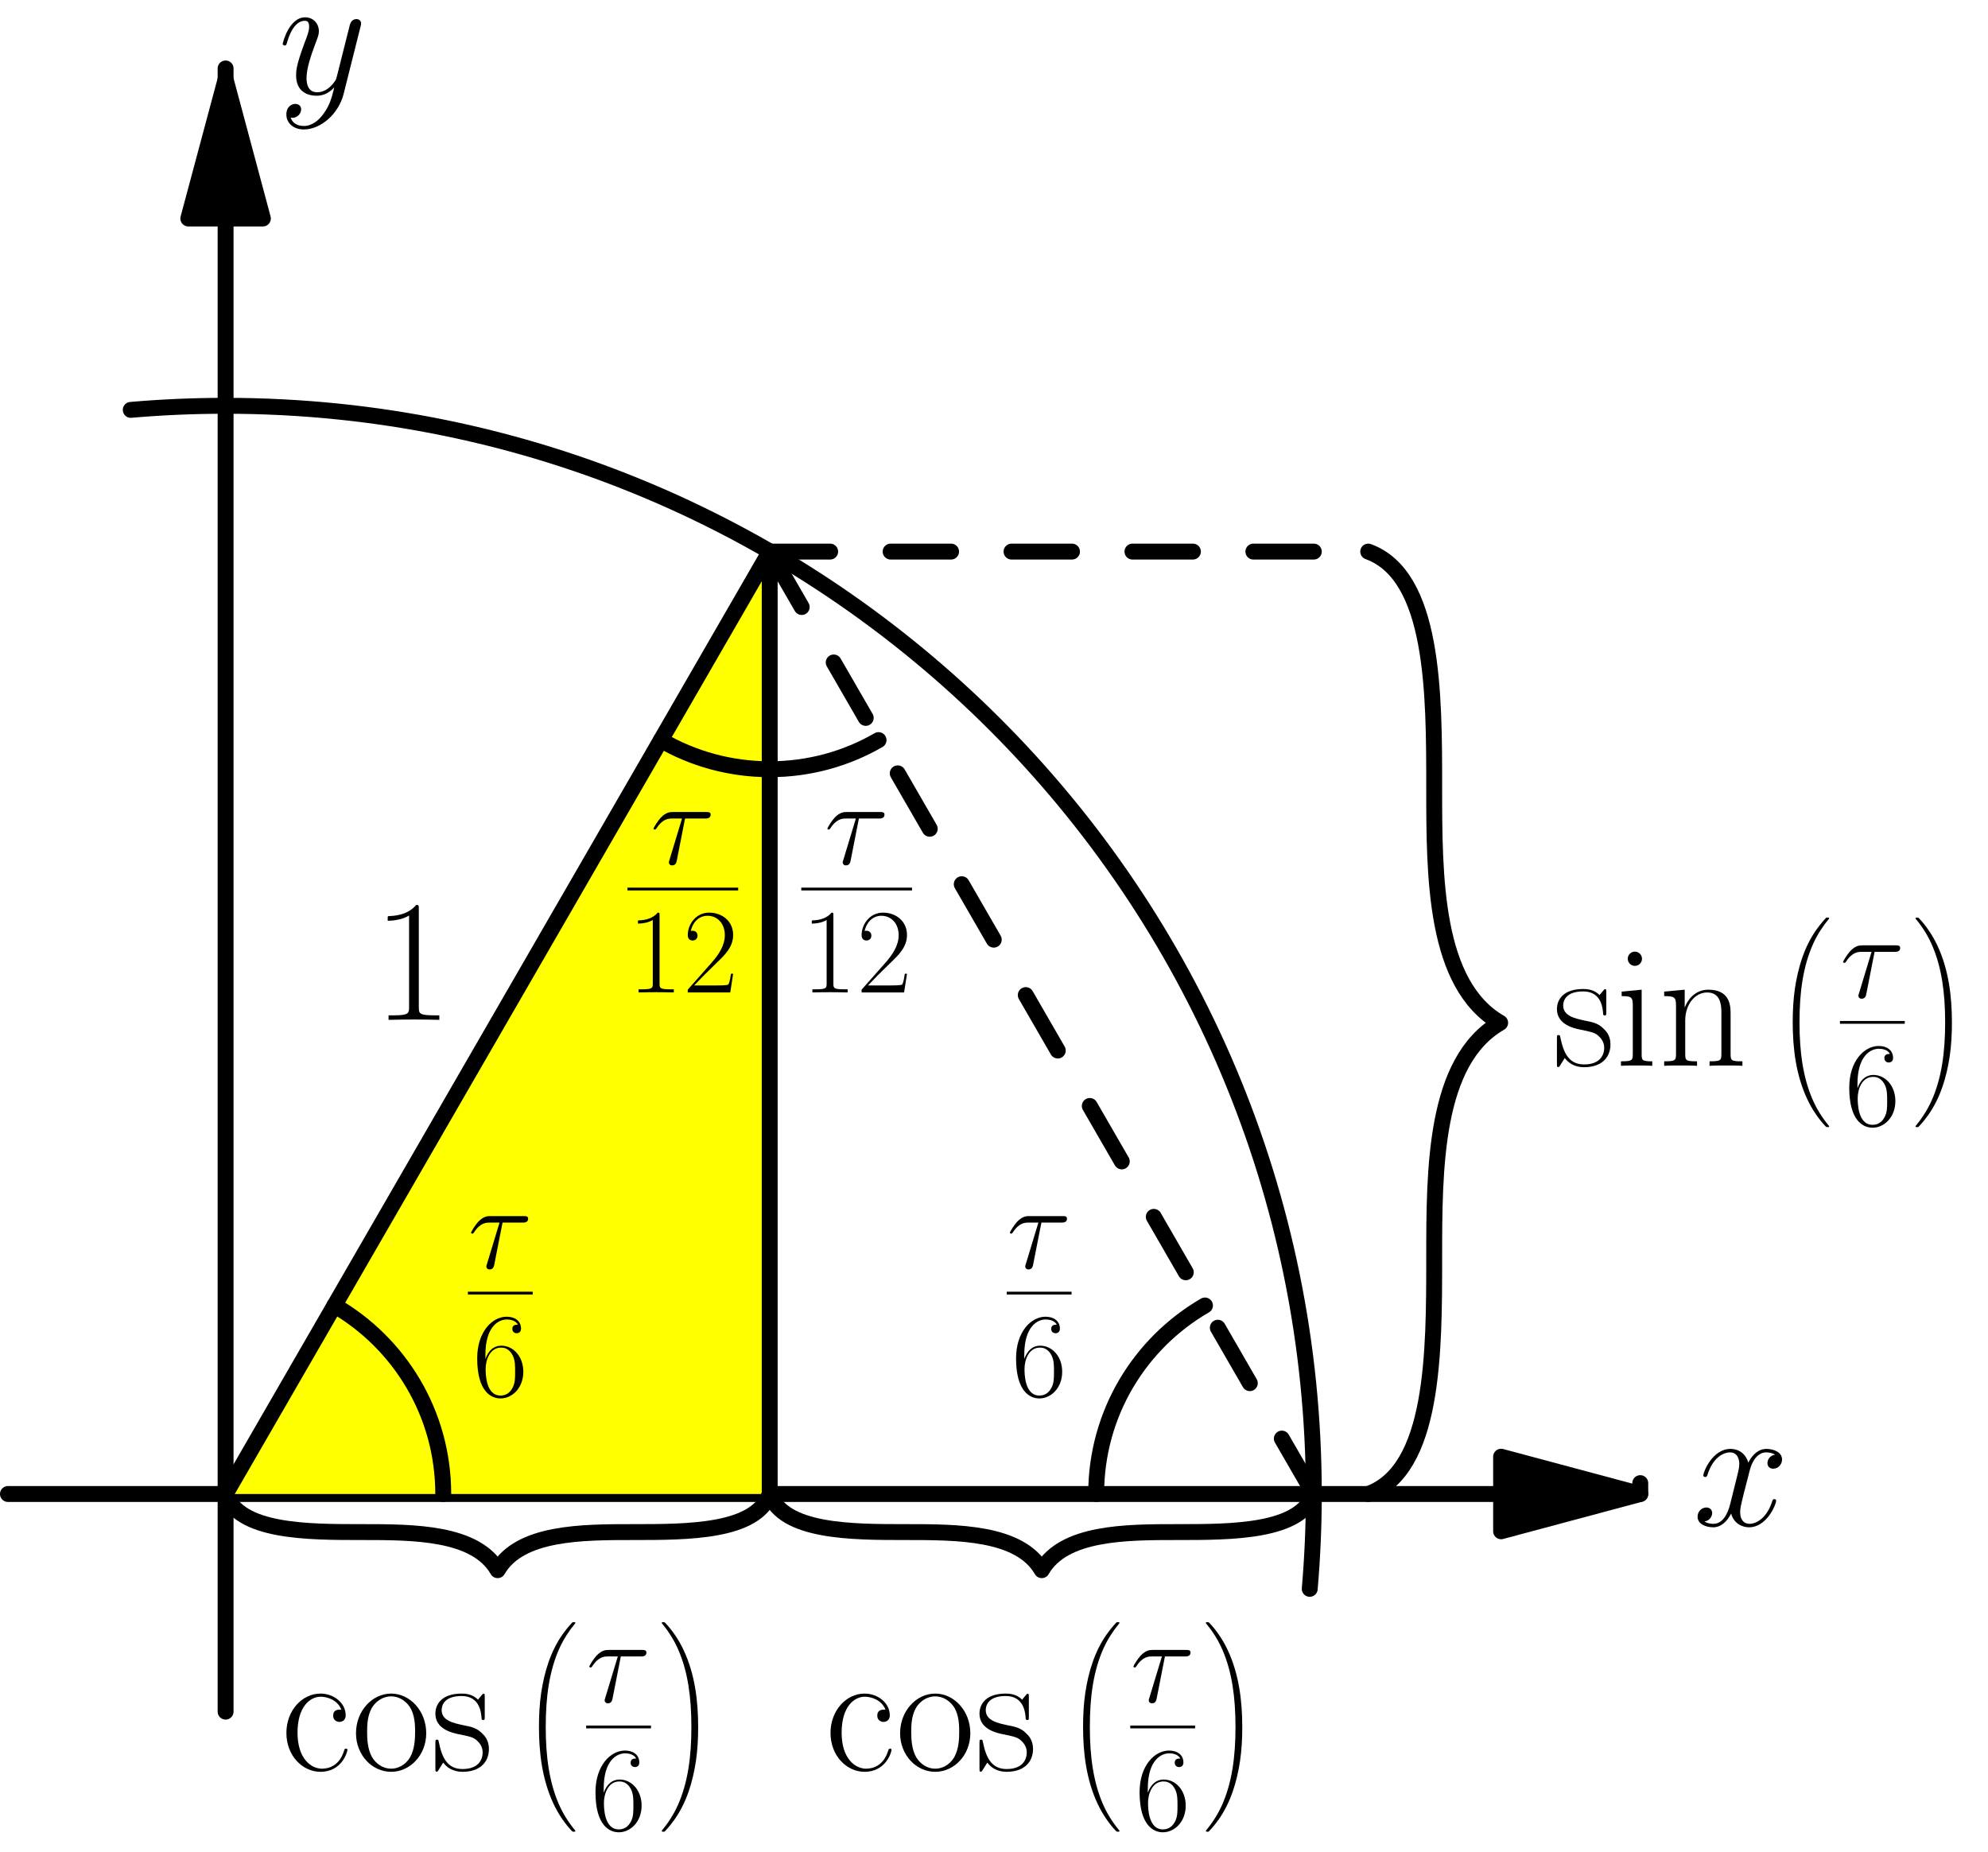
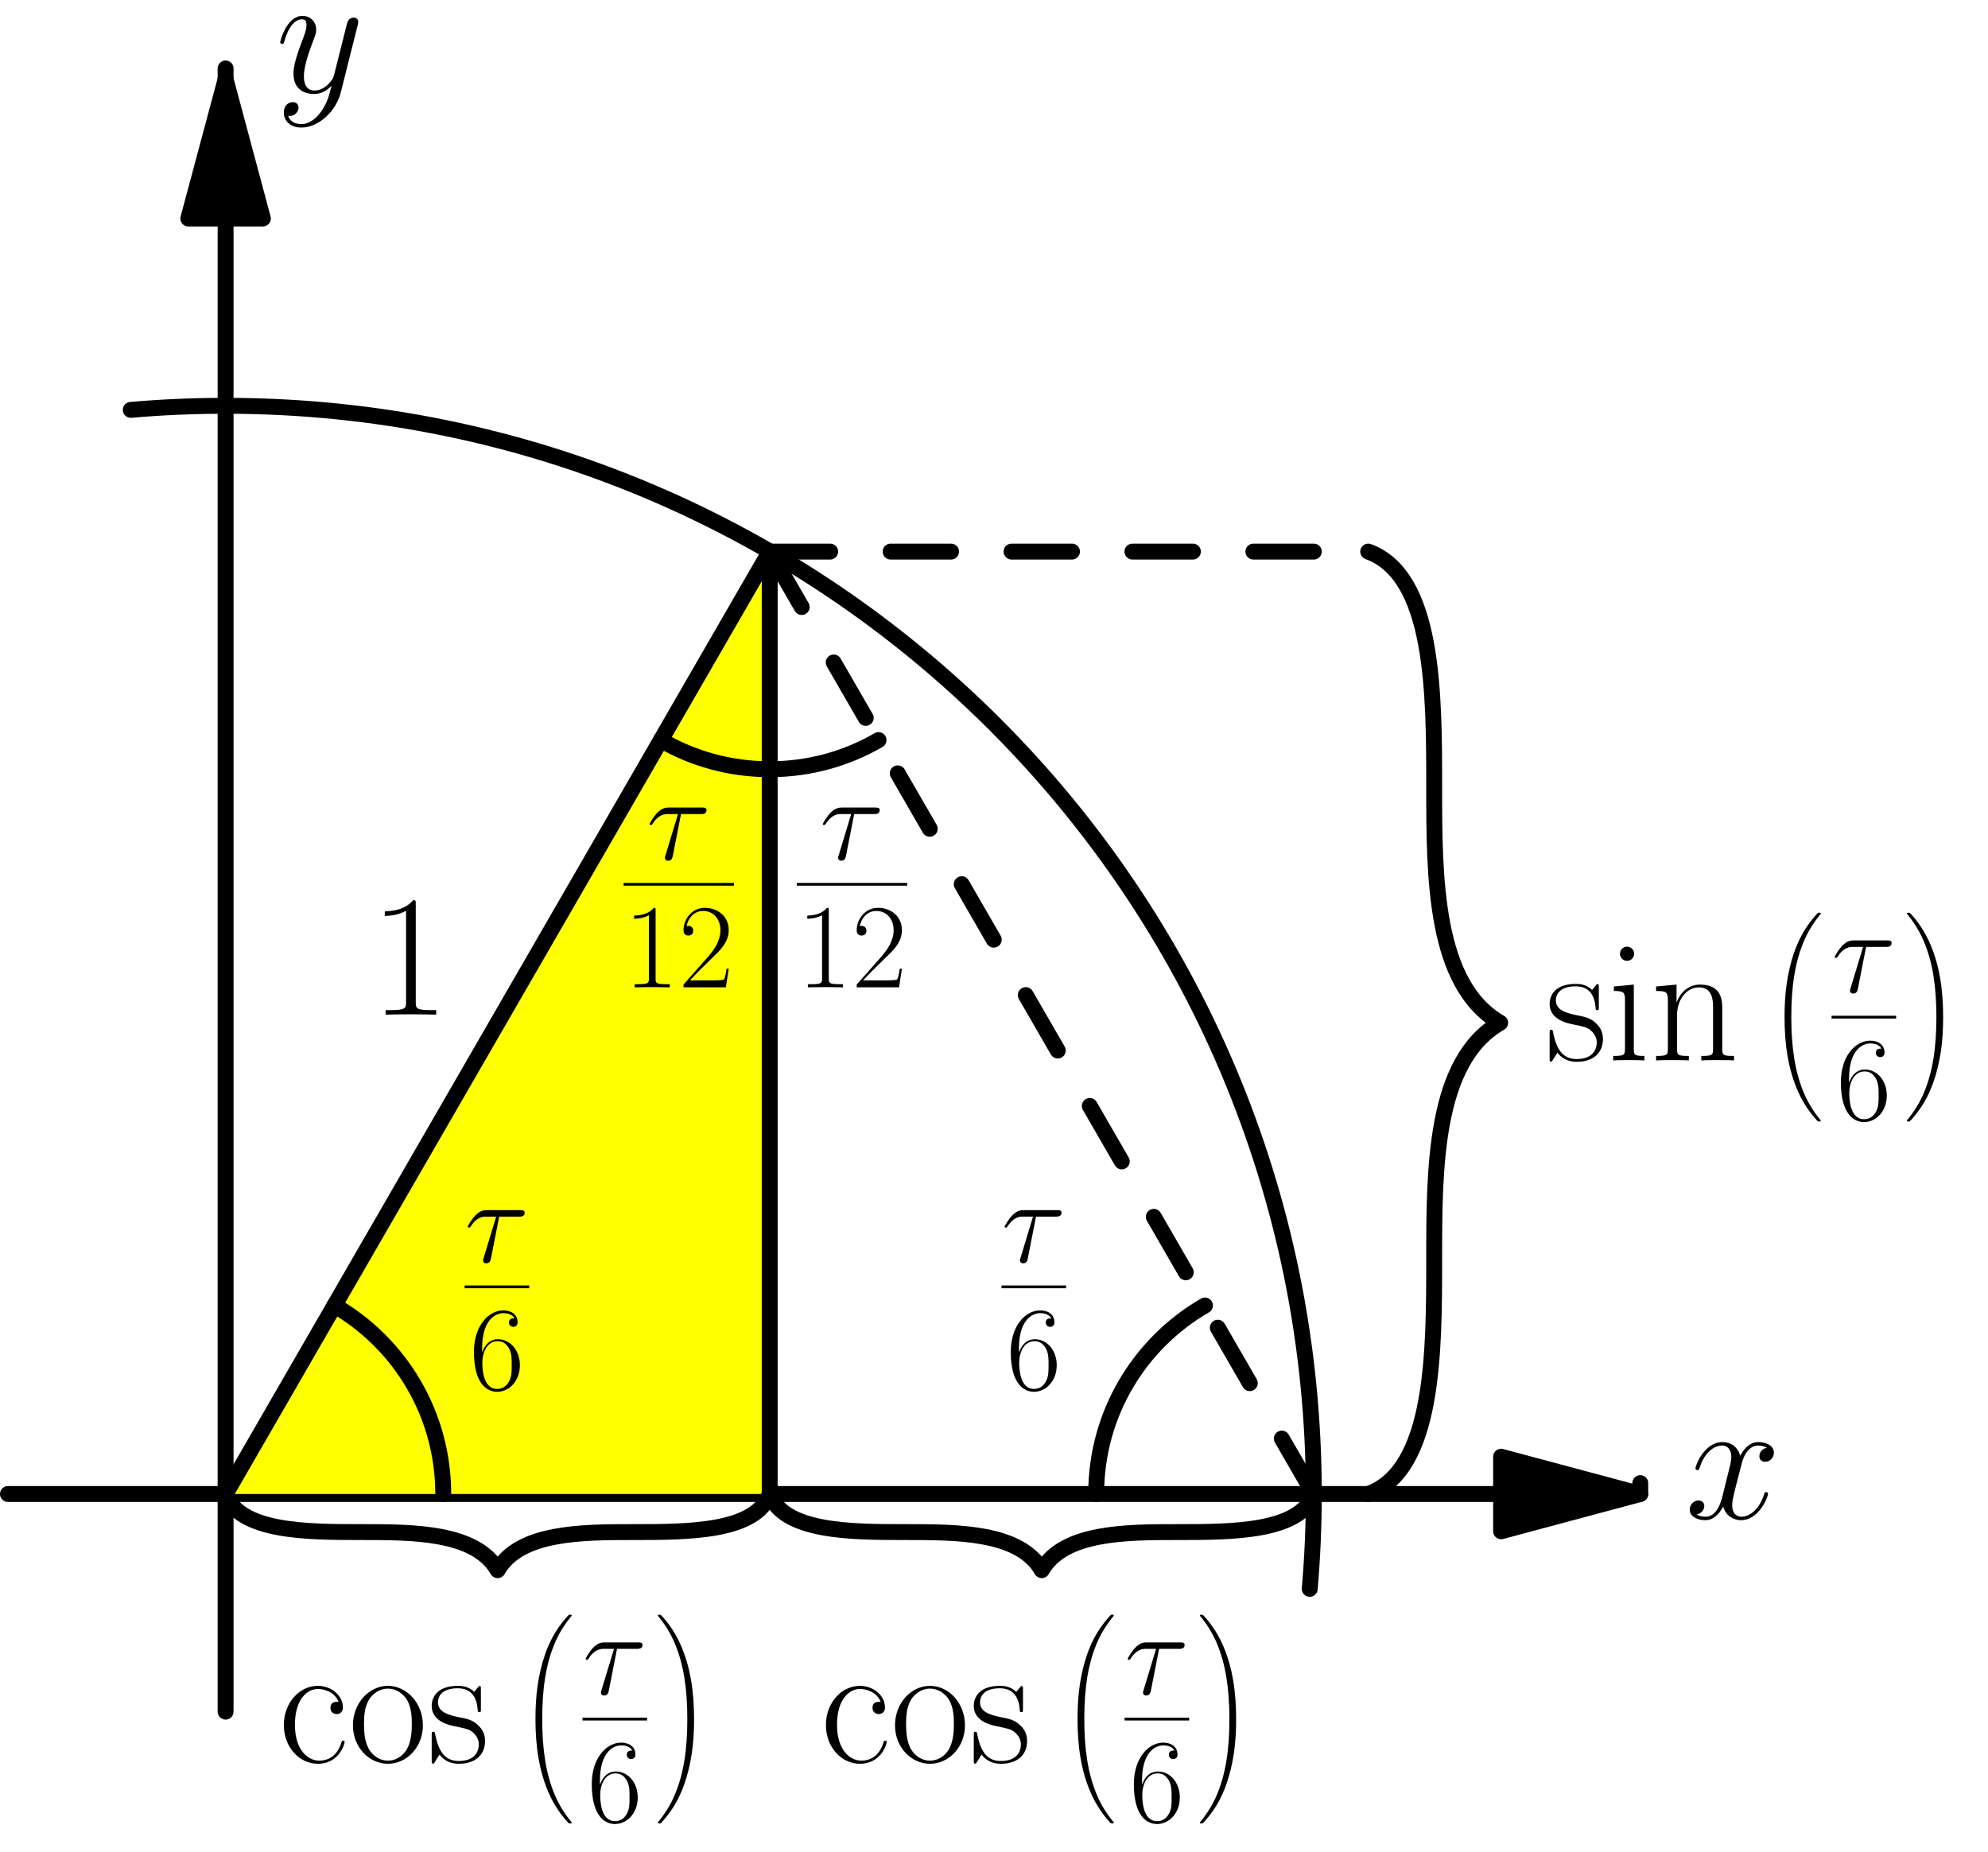
- <svg xmlns="http://www.w3.org/2000/svg" xmlns:xlink="http://www.w3.org/1999/xlink" height="264.041pt" version="1.1" viewBox="56.409 53.858 283.465 264.041" width="283.465pt">
+ <svg xmlns="http://www.w3.org/2000/svg" xmlns:xlink="http://www.w3.org/1999/xlink" height="265.031pt" version="1.1" viewBox="56.621 54.06 284.528 265.031" width="284.528pt">
  <defs>
-     <path d="M7.141 -9.38H11.271C11.594 -9.38 12.415 -9.38 12.415 -10.176C12.415 -10.723 11.942 -10.723 11.495 -10.723H4.653C4.08 -10.723 3.234 -10.723 2.09 -9.504C1.443 -8.783 0.647 -7.464 0.647 -7.315S0.771 -7.116 0.921 -7.116C1.095 -7.116 1.12 -7.19 1.244 -7.34C2.538 -9.38 3.832 -9.38 4.454 -9.38H6.519L3.931 -0.846C3.807 -0.473 3.807 -0.423 3.807 -0.348C3.807 -0.075 3.981 0.274 4.478 0.274C5.25 0.274 5.374 -0.398 5.449 -0.771L7.141 -9.38Z" id="g0-28" />
-     <path d="M11.793 -10.151C10.997 -10.002 10.698 -9.405 10.698 -8.932C10.698 -8.335 11.171 -8.136 11.519 -8.136C12.266 -8.136 12.788 -8.783 12.788 -9.454C12.788 -10.499 11.594 -10.972 10.549 -10.972C9.031 -10.972 8.186 -9.479 7.962 -9.007C7.389 -10.873 5.847 -10.972 5.399 -10.972C2.861 -10.972 1.518 -7.713 1.518 -7.165C1.518 -7.066 1.617 -6.942 1.791 -6.942C1.99 -6.942 2.04 -7.091 2.09 -7.19C2.936 -9.952 4.603 -10.475 5.324 -10.475C6.444 -10.475 6.668 -9.43 6.668 -8.832C6.668 -8.285 6.519 -7.713 6.22 -6.519L5.374 -3.11C5.001 -1.617 4.279 -0.249 2.961 -0.249C2.836 -0.249 2.214 -0.249 1.692 -0.572C2.588 -0.746 2.787 -1.493 2.787 -1.791C2.787 -2.289 2.413 -2.588 1.941 -2.588C1.344 -2.588 0.697 -2.065 0.697 -1.269C0.697 -0.224 1.866 0.249 2.936 0.249C4.13 0.249 4.976 -0.697 5.498 -1.717C5.897 -0.249 7.141 0.249 8.061 0.249C10.599 0.249 11.942 -3.01 11.942 -3.558C11.942 -3.682 11.843 -3.782 11.694 -3.782C11.47 -3.782 11.445 -3.657 11.37 -3.458C10.698 -1.269 9.255 -0.249 8.136 -0.249C7.265 -0.249 6.792 -0.896 6.792 -1.916C6.792 -2.463 6.892 -2.861 7.29 -4.503L8.161 -7.887C8.534 -9.38 9.38 -10.475 10.524 -10.475C10.574 -10.475 11.271 -10.475 11.793 -10.151Z" id="g0-120" />
-     <path d="M6.543 2.787C5.872 3.732 4.901 4.578 3.682 4.578C3.384 4.578 2.189 4.528 1.816 3.384C1.891 3.409 2.015 3.409 2.065 3.409C2.811 3.409 3.309 2.762 3.309 2.189S2.836 1.418 2.463 1.418C2.065 1.418 1.194 1.717 1.194 2.936C1.194 4.205 2.264 5.076 3.682 5.076C6.17 5.076 8.683 2.787 9.38 0.025L11.818 -9.678C11.843 -9.803 11.893 -9.952 11.893 -10.101C11.893 -10.475 11.594 -10.723 11.221 -10.723C10.997 -10.723 10.475 -10.624 10.275 -9.877L8.434 -2.563C8.31 -2.115 8.31 -2.065 8.111 -1.791C7.613 -1.095 6.792 -0.249 5.598 -0.249C4.205 -0.249 4.08 -1.617 4.08 -2.289C4.08 -3.707 4.752 -5.623 5.424 -7.414C5.698 -8.136 5.847 -8.484 5.847 -8.982C5.847 -10.027 5.1 -10.972 3.881 -10.972C1.592 -10.972 0.672 -7.364 0.672 -7.165C0.672 -7.066 0.771 -6.942 0.945 -6.942C1.169 -6.942 1.194 -7.041 1.294 -7.389C1.891 -9.479 2.836 -10.475 3.807 -10.475C4.031 -10.475 4.454 -10.475 4.454 -9.653C4.454 -9.007 4.18 -8.285 3.807 -7.34C2.588 -4.08 2.588 -3.259 2.588 -2.662C2.588 -0.299 4.279 0.249 5.523 0.249C6.245 0.249 7.141 0.025 8.011 -0.896L8.036 -0.871C7.663 0.597 7.414 1.567 6.543 2.787Z" id="g0-121" />
-     <use id="g3-49" transform="scale(0.694534)" xlink:href="#g1-49" />
-     <use id="g3-50" transform="scale(0.694534)" xlink:href="#g1-50" />
-     <use id="g3-54" transform="scale(0.694534)" xlink:href="#g1-54" />
-     <path d="M6.618 -15.898C6.618 -16.421 6.593 -16.446 6.245 -16.446C5.275 -15.276 3.807 -14.903 2.413 -14.853C2.339 -14.853 2.214 -14.853 2.189 -14.804S2.165 -14.704 2.165 -14.182C2.936 -14.182 4.23 -14.331 5.225 -14.928V-1.816C5.225 -0.945 5.175 -0.647 3.035 -0.647H2.289V0C3.483 -0.025 4.727 -0.05 5.921 -0.05S8.36 -0.025 9.554 0V-0.647H8.808C6.668 -0.647 6.618 -0.921 6.618 -1.816V-15.898Z" id="g1-49" />
-     <path d="M10.375 -3.856H9.927C9.678 -2.09 9.479 -1.791 9.38 -1.642C9.255 -1.443 7.464 -1.443 7.116 -1.443H2.339C3.234 -2.413 4.976 -4.18 7.091 -6.22C8.608 -7.663 10.375 -9.355 10.375 -11.818C10.375 -14.754 8.036 -16.446 5.424 -16.446C2.687 -16.446 1.02 -14.032 1.02 -11.793C1.02 -10.823 1.742 -10.698 2.04 -10.698C2.289 -10.698 3.035 -10.848 3.035 -11.719C3.035 -12.49 2.388 -12.714 2.04 -12.714C1.891 -12.714 1.742 -12.689 1.642 -12.639C2.115 -14.754 3.558 -15.799 5.076 -15.799C7.24 -15.799 8.658 -14.082 8.658 -11.818C8.658 -9.653 7.389 -7.787 5.971 -6.17L1.02 -0.572V0H9.778L10.375 -3.856Z" id="g1-50" />
-     <path d="M2.637 -8.584C2.637 -14.53 5.424 -15.873 7.041 -15.873C7.564 -15.873 8.832 -15.774 9.33 -14.804C8.932 -14.804 8.186 -14.804 8.186 -13.933C8.186 -13.261 8.733 -13.037 9.081 -13.037C9.305 -13.037 9.977 -13.137 9.977 -13.983C9.977 -15.55 8.733 -16.446 7.016 -16.446C4.055 -16.446 0.945 -13.361 0.945 -7.862C0.945 -1.095 3.757 0.398 5.747 0.398C8.161 0.398 10.45 -1.766 10.45 -5.1C10.45 -8.21 8.434 -10.475 5.897 -10.475C4.379 -10.475 3.259 -9.479 2.637 -7.738V-8.584ZM5.747 -0.199C2.687 -0.199 2.687 -4.777 2.687 -5.698C2.687 -7.489 3.533 -10.076 5.847 -10.076C6.27 -10.076 7.489 -10.076 8.31 -8.36C8.758 -7.389 8.758 -6.369 8.758 -5.125C8.758 -3.782 8.758 -2.787 8.235 -1.791C7.688 -0.771 6.892 -0.199 5.747 -0.199Z" id="g1-54" />
-     <path d="M8.683 -8.708C8.21 -8.708 7.514 -8.708 7.514 -7.837C7.514 -7.141 8.086 -6.942 8.409 -6.942C8.584 -6.942 9.305 -7.016 9.305 -7.887C9.305 -9.653 7.613 -10.997 5.698 -10.997C3.06 -10.997 0.821 -8.559 0.821 -5.374C0.821 -2.065 3.16 0.199 5.698 0.199C8.783 0.199 9.554 -2.662 9.554 -2.936C9.554 -3.035 9.529 -3.11 9.355 -3.11S9.156 -3.085 9.056 -2.762C8.409 -0.746 6.991 -0.249 5.921 -0.249C4.329 -0.249 2.413 -1.717 2.413 -5.399C2.413 -9.181 4.254 -10.549 5.722 -10.549C6.693 -10.549 8.136 -10.076 8.683 -8.708Z" id="g1-99" />
-     <path d="M3.856 -15.326C3.856 -15.873 3.409 -16.346 2.836 -16.346C2.289 -16.346 1.816 -15.898 1.816 -15.326C1.816 -14.779 2.264 -14.306 2.836 -14.306C3.384 -14.306 3.856 -14.754 3.856 -15.326ZM0.945 -10.624V-9.977C2.339 -9.977 2.538 -9.828 2.538 -8.633V-1.717C2.538 -0.771 2.438 -0.647 0.846 -0.647V0C1.443 -0.05 2.513 -0.05 3.135 -0.05C3.732 -0.05 4.752 -0.05 5.324 0V-0.647C3.856 -0.647 3.807 -0.796 3.807 -1.692V-10.897L0.945 -10.624Z" id="g1-105" />
-     <path d="M10.325 -7.564C10.325 -8.832 10.076 -10.897 7.141 -10.897C5.175 -10.897 4.155 -9.38 3.782 -8.385H3.757V-10.897L0.821 -10.624V-9.977C2.289 -9.977 2.513 -9.828 2.513 -8.633V-1.717C2.513 -0.771 2.413 -0.647 0.821 -0.647V0C1.418 -0.05 2.513 -0.05 3.16 -0.05S4.926 -0.05 5.523 0V-0.647C3.931 -0.647 3.832 -0.746 3.832 -1.717V-6.494C3.832 -8.783 5.225 -10.499 6.966 -10.499C8.808 -10.499 9.007 -8.857 9.007 -7.663V-1.717C9.007 -0.771 8.907 -0.647 7.315 -0.647V0C7.912 -0.05 9.007 -0.05 9.653 -0.05S11.42 -0.05 12.017 0V-0.647C10.425 -0.647 10.325 -0.746 10.325 -1.717V-7.564Z" id="g1-110" />
-     <path d="M10.723 -5.324C10.723 -8.509 8.409 -10.997 5.698 -10.997S0.672 -8.509 0.672 -5.324C0.672 -2.189 2.986 0.199 5.698 0.199S10.723 -2.189 10.723 -5.324ZM5.698 -0.249C4.528 -0.249 3.533 -0.945 2.961 -1.916C2.339 -3.035 2.264 -4.429 2.264 -5.523C2.264 -6.568 2.314 -7.862 2.961 -8.982C3.458 -9.803 4.429 -10.599 5.698 -10.599C6.817 -10.599 7.763 -9.977 8.36 -9.106C9.131 -7.937 9.131 -6.295 9.131 -5.523C9.131 -4.553 9.081 -3.06 8.409 -1.866C7.713 -0.722 6.643 -0.249 5.698 -0.249Z" id="g1-111" />
-     <path d="M7.688 -10.499C7.688 -10.947 7.663 -10.972 7.514 -10.972C7.414 -10.972 7.389 -10.947 7.091 -10.574C7.016 -10.475 6.792 -10.226 6.718 -10.126C5.921 -10.972 4.802 -10.997 4.379 -10.997C1.617 -10.997 0.622 -9.554 0.622 -8.111C0.622 -5.872 3.16 -5.349 3.881 -5.2C5.449 -4.876 5.996 -4.777 6.519 -4.329C6.842 -4.031 7.389 -3.483 7.389 -2.588C7.389 -1.543 6.792 -0.199 4.503 -0.199C2.339 -0.199 1.567 -1.841 1.12 -4.031C1.045 -4.379 1.045 -4.404 0.846 -4.404S0.622 -4.379 0.622 -3.881V-0.299C0.622 0.149 0.647 0.174 0.796 0.174C0.921 0.174 0.945 0.149 1.07 -0.05C1.219 -0.274 1.592 -0.871 1.742 -1.12C2.239 -0.448 3.11 0.199 4.503 0.199C6.966 0.199 8.285 -1.144 8.285 -3.085C8.285 -4.354 7.613 -5.026 7.29 -5.324C6.543 -6.096 5.673 -6.27 4.628 -6.469C3.259 -6.767 1.518 -7.116 1.518 -8.633C1.518 -9.28 1.866 -10.649 4.379 -10.649C7.041 -10.649 7.19 -8.161 7.24 -7.364C7.265 -7.24 7.389 -7.215 7.464 -7.215C7.688 -7.215 7.688 -7.29 7.688 -7.713V-10.499Z" id="g1-115" />
-     <use id="g2-28" transform="scale(0.694534)" xlink:href="#g0-28" />
-     <path d="M7.57 29.49C7.57 29.46 7.57 29.44 7.51 29.37C6.55 28.21 5.75 26.93 5.16 25.54C3.85 22.48 3.33 18.9 3.33 14.6C3.33 10.34 3.82 6.6 5.3 3.32C5.88 2.05 6.64 0.87 7.53 -0.21C7.55 -0.24 7.57 -0.26 7.57 -0.3C7.57 -0.4 7.5 -0.4 7.35 -0.4S7.18 -0.4 7.16 -0.38C7.15 -0.37 6.53 0.23 5.75 1.33C4.01 3.79 3.13 6.73 2.68 9.71C2.44 11.32 2.36 12.96 2.36 14.59C2.36 18.33 2.83 22.15 4.43 25.57C5.14 27.09 6.09 28.46 7.08 29.5C7.17 29.58 7.18 29.59 7.35 29.59C7.5 29.59 7.57 29.59 7.57 29.49Z" id="g4-32" />
-     <path d="M5.55 14.6C5.55 10.86 5.08 7.04 3.48 3.62C2.77 2.1 1.82 0.73 0.83 -0.31C0.74 -0.39 0.73 -0.4 0.56 -0.4C0.42 -0.4 0.34 -0.4 0.34 -0.3C0.34 -0.26 0.38 -0.21 0.4 -0.18C1.36 0.98 2.16 2.26 2.75 3.65C4.06 6.71 4.58 10.29 4.58 14.59C4.58 18.85 4.09 22.59 2.61 25.87C2.03 27.14 1.27 28.32 0.38 29.4C0.37 29.42 0.34 29.46 0.34 29.49C0.34 29.59 0.42 29.59 0.56 29.59C0.71 29.59 0.73 29.59 0.75 29.57C0.76 29.56 1.38 28.96 2.16 27.86C3.9 25.4 4.78 22.46 5.23 19.48C5.47 17.87 5.55 16.23 5.55 14.6Z" id="g4-33" />
+     <path d="M4.941 -6.49H7.799C8.022 -6.49 8.591 -6.49 8.591 -7.041C8.591 -7.42 8.263 -7.42 7.954 -7.42H3.219C2.823 -7.42 2.238 -7.42 1.446 -6.576C0.998 -6.077 0.448 -5.165 0.448 -5.061S0.534 -4.924 0.637 -4.924C0.757 -4.924 0.775 -4.975 0.861 -5.079C1.756 -6.49 2.651 -6.49 3.082 -6.49H4.51L2.72 -0.585C2.634 -0.327 2.634 -0.293 2.634 -0.241C2.634 -0.052 2.754 0.189 3.099 0.189C3.632 0.189 3.719 -0.275 3.77 -0.534L4.941 -6.49Z" id="g0-28" />
+     <path d="M8.16 -7.024C7.609 -6.921 7.403 -6.507 7.403 -6.18C7.403 -5.767 7.73 -5.629 7.971 -5.629C8.487 -5.629 8.849 -6.077 8.849 -6.542C8.849 -7.265 8.022 -7.592 7.299 -7.592C6.249 -7.592 5.664 -6.559 5.509 -6.232C5.113 -7.523 4.046 -7.592 3.736 -7.592C1.98 -7.592 1.05 -5.337 1.05 -4.958C1.05 -4.889 1.119 -4.803 1.24 -4.803C1.377 -4.803 1.412 -4.906 1.446 -4.975C2.031 -6.886 3.185 -7.248 3.684 -7.248C4.459 -7.248 4.614 -6.525 4.614 -6.111C4.614 -5.733 4.51 -5.337 4.304 -4.51L3.719 -2.152C3.46 -1.119 2.961 -0.172 2.049 -0.172C1.963 -0.172 1.532 -0.172 1.171 -0.396C1.79 -0.516 1.928 -1.033 1.928 -1.24C1.928 -1.584 1.67 -1.79 1.343 -1.79C0.93 -1.79 0.482 -1.429 0.482 -0.878C0.482 -0.155 1.291 0.172 2.031 0.172C2.858 0.172 3.443 -0.482 3.805 -1.188C4.08 -0.172 4.941 0.172 5.578 0.172C7.334 0.172 8.263 -2.083 8.263 -2.462C8.263 -2.548 8.195 -2.617 8.091 -2.617C7.936 -2.617 7.919 -2.531 7.867 -2.393C7.403 -0.878 6.404 -0.172 5.629 -0.172C5.027 -0.172 4.7 -0.62 4.7 -1.326C4.7 -1.704 4.769 -1.98 5.044 -3.116L5.647 -5.457C5.905 -6.49 6.49 -7.248 7.282 -7.248C7.317 -7.248 7.799 -7.248 8.16 -7.024Z" id="g0-120" />
+     <path d="M4.528 1.928C4.063 2.582 3.391 3.168 2.548 3.168C2.341 3.168 1.515 3.133 1.257 2.341C1.308 2.359 1.394 2.359 1.429 2.359C1.945 2.359 2.29 1.911 2.29 1.515S1.963 0.981 1.704 0.981C1.429 0.981 0.826 1.188 0.826 2.031C0.826 2.909 1.567 3.512 2.548 3.512C4.269 3.512 6.008 1.928 6.49 0.017L8.177 -6.697C8.195 -6.783 8.229 -6.886 8.229 -6.989C8.229 -7.248 8.022 -7.42 7.764 -7.42C7.609 -7.42 7.248 -7.351 7.11 -6.835L5.836 -1.773C5.75 -1.463 5.75 -1.429 5.612 -1.24C5.268 -0.757 4.7 -0.172 3.873 -0.172C2.909 -0.172 2.823 -1.119 2.823 -1.584C2.823 -2.565 3.288 -3.891 3.753 -5.13C3.942 -5.629 4.046 -5.87 4.046 -6.215C4.046 -6.938 3.529 -7.592 2.686 -7.592C1.102 -7.592 0.465 -5.096 0.465 -4.958C0.465 -4.889 0.534 -4.803 0.654 -4.803C0.809 -4.803 0.826 -4.872 0.895 -5.113C1.308 -6.559 1.963 -7.248 2.634 -7.248C2.789 -7.248 3.082 -7.248 3.082 -6.68C3.082 -6.232 2.892 -5.733 2.634 -5.079C1.79 -2.823 1.79 -2.255 1.79 -1.842C1.79 -0.207 2.961 0.172 3.822 0.172C4.321 0.172 4.941 0.017 5.543 -0.62L5.561 -0.603C5.302 0.413 5.13 1.085 4.528 1.928Z" id="g0-121" />
+     <use id="g3-49" transform="scale(1.43982)" xlink:href="#g2-49" />
+     <use id="g3-99" transform="scale(1.43982)" xlink:href="#g2-99" />
+     <use id="g3-105" transform="scale(1.43982)" xlink:href="#g2-105" />
+     <use id="g3-110" transform="scale(1.43982)" xlink:href="#g2-110" />
+     <use id="g3-111" transform="scale(1.43982)" xlink:href="#g2-111" />
+     <use id="g3-115" transform="scale(1.43982)" xlink:href="#g2-115" />
+     <path d="M7.542 29.38C7.542 29.35 7.542 29.33 7.482 29.26C6.526 28.105 5.729 26.829 5.141 25.445C3.836 22.396 3.318 18.829 3.318 14.546C3.318 10.301 3.806 6.575 5.28 3.308C5.858 2.042 6.615 0.867 7.502 -0.209C7.522 -0.239 7.542 -0.259 7.542 -0.299C7.542 -0.399 7.472 -0.399 7.323 -0.399S7.153 -0.399 7.133 -0.379C7.123 -0.369 6.506 0.229 5.729 1.325C3.995 3.776 3.118 6.705 2.67 9.674C2.431 11.278 2.351 12.912 2.351 14.536C2.351 18.262 2.819 22.067 4.413 25.474C5.121 26.989 6.067 28.354 7.054 29.39C7.143 29.47 7.153 29.48 7.323 29.48C7.472 29.48 7.542 29.48 7.542 29.38Z" id="g4-32" />
+     <path d="M5.529 14.546C5.529 10.819 5.061 7.014 3.467 3.606C2.76 2.092 1.813 0.727 0.827 -0.309C0.737 -0.389 0.727 -0.399 0.558 -0.399C0.418 -0.399 0.339 -0.399 0.339 -0.299C0.339 -0.259 0.379 -0.209 0.399 -0.179C1.355 0.976 2.152 2.252 2.74 3.636C4.045 6.685 4.563 10.252 4.563 14.536C4.563 18.78 4.075 22.506 2.6 25.773C2.022 27.039 1.265 28.214 0.379 29.29C0.369 29.31 0.339 29.35 0.339 29.38C0.339 29.48 0.418 29.48 0.558 29.48C0.707 29.48 0.727 29.48 0.747 29.459C0.757 29.45 1.375 28.852 2.152 27.756C3.885 25.305 4.762 22.376 5.21 19.407C5.45 17.803 5.529 16.169 5.529 14.546Z" id="g4-33" />
+     <use id="g1-120" transform="scale(1.43982)" xlink:href="#g0-120" />
+     <use id="g1-121" transform="scale(1.43982)" xlink:href="#g0-121" />
+     <path d="M4.579 -11.001C4.579 -11.362 4.562 -11.379 4.321 -11.379C3.65 -10.57 2.634 -10.312 1.67 -10.278C1.618 -10.278 1.532 -10.278 1.515 -10.243S1.498 -10.174 1.498 -9.813C2.031 -9.813 2.927 -9.916 3.615 -10.329V-1.257C3.615 -0.654 3.581 -0.448 2.1 -0.448H1.584V0C2.41 -0.017 3.271 -0.034 4.097 -0.034S5.784 -0.017 6.611 0V-0.448H6.094C4.614 -0.448 4.579 -0.637 4.579 -1.257V-11.001Z" id="g2-49" />
+     <path d="M7.179 -2.668H6.869C6.697 -1.446 6.559 -1.24 6.49 -1.136C6.404 -0.998 5.165 -0.998 4.924 -0.998H1.618C2.238 -1.67 3.443 -2.892 4.906 -4.304C5.957 -5.302 7.179 -6.473 7.179 -8.177C7.179 -10.209 5.561 -11.379 3.753 -11.379C1.859 -11.379 0.706 -9.71 0.706 -8.16C0.706 -7.489 1.205 -7.403 1.412 -7.403C1.584 -7.403 2.1 -7.506 2.1 -8.108C2.1 -8.642 1.653 -8.797 1.412 -8.797C1.308 -8.797 1.205 -8.78 1.136 -8.745C1.463 -10.209 2.462 -10.932 3.512 -10.932C5.01 -10.932 5.991 -9.744 5.991 -8.177C5.991 -6.68 5.113 -5.388 4.132 -4.269L0.706 -0.396V0H6.766L7.179 -2.668Z" id="g2-50" />
+     <path d="M1.825 -5.939C1.825 -10.054 3.753 -10.983 4.872 -10.983C5.233 -10.983 6.111 -10.915 6.456 -10.243C6.18 -10.243 5.664 -10.243 5.664 -9.641C5.664 -9.176 6.043 -9.021 6.284 -9.021C6.439 -9.021 6.903 -9.09 6.903 -9.675C6.903 -10.76 6.043 -11.379 4.855 -11.379C2.806 -11.379 0.654 -9.245 0.654 -5.44C0.654 -0.757 2.6 0.275 3.977 0.275C5.647 0.275 7.23 -1.222 7.23 -3.529C7.23 -5.681 5.836 -7.248 4.08 -7.248C3.03 -7.248 2.255 -6.559 1.825 -5.354V-5.939ZM3.977 -0.138C1.859 -0.138 1.859 -3.305 1.859 -3.942C1.859 -5.182 2.445 -6.972 4.046 -6.972C4.338 -6.972 5.182 -6.972 5.75 -5.784C6.06 -5.113 6.06 -4.407 6.06 -3.546C6.06 -2.617 6.06 -1.928 5.698 -1.24C5.32 -0.534 4.769 -0.138 3.977 -0.138Z" id="g2-54" />
+     <path d="M6.008 -6.025C5.681 -6.025 5.199 -6.025 5.199 -5.423C5.199 -4.941 5.595 -4.803 5.819 -4.803C5.939 -4.803 6.439 -4.855 6.439 -5.457C6.439 -6.68 5.268 -7.609 3.942 -7.609C2.118 -7.609 0.568 -5.922 0.568 -3.719C0.568 -1.429 2.186 0.138 3.942 0.138C6.077 0.138 6.611 -1.842 6.611 -2.031C6.611 -2.1 6.594 -2.152 6.473 -2.152S6.335 -2.135 6.266 -1.911C5.819 -0.516 4.838 -0.172 4.097 -0.172C2.995 -0.172 1.67 -1.188 1.67 -3.736C1.67 -6.353 2.944 -7.299 3.96 -7.299C4.631 -7.299 5.629 -6.972 6.008 -6.025Z" id="g2-99" />
+     <path d="M2.668 -10.605C2.668 -10.983 2.359 -11.31 1.963 -11.31C1.584 -11.31 1.257 -11.001 1.257 -10.605C1.257 -10.226 1.567 -9.899 1.963 -9.899C2.341 -9.899 2.668 -10.209 2.668 -10.605ZM0.654 -7.351V-6.903C1.618 -6.903 1.756 -6.8 1.756 -5.974V-1.188C1.756 -0.534 1.687 -0.448 0.585 -0.448V0C0.998 -0.034 1.739 -0.034 2.169 -0.034C2.582 -0.034 3.288 -0.034 3.684 0V-0.448C2.668 -0.448 2.634 -0.551 2.634 -1.171V-7.54L0.654 -7.351Z" id="g2-105" />
+     <path d="M7.144 -5.233C7.144 -6.111 6.972 -7.54 4.941 -7.54C3.581 -7.54 2.875 -6.49 2.617 -5.802H2.6V-7.54L0.568 -7.351V-6.903C1.584 -6.903 1.739 -6.8 1.739 -5.974V-1.188C1.739 -0.534 1.67 -0.448 0.568 -0.448V0C0.981 -0.034 1.739 -0.034 2.186 -0.034S3.409 -0.034 3.822 0V-0.448C2.72 -0.448 2.651 -0.516 2.651 -1.188V-4.493C2.651 -6.077 3.615 -7.265 4.82 -7.265C6.094 -7.265 6.232 -6.129 6.232 -5.302V-1.188C6.232 -0.534 6.163 -0.448 5.061 -0.448V0C5.475 -0.034 6.232 -0.034 6.68 -0.034S7.902 -0.034 8.315 0V-0.448C7.213 -0.448 7.144 -0.516 7.144 -1.188V-5.233Z" id="g2-110" />
+     <path d="M7.42 -3.684C7.42 -5.888 5.819 -7.609 3.942 -7.609S0.465 -5.888 0.465 -3.684C0.465 -1.515 2.066 0.138 3.942 0.138S7.42 -1.515 7.42 -3.684ZM3.942 -0.172C3.133 -0.172 2.445 -0.654 2.049 -1.326C1.618 -2.1 1.567 -3.064 1.567 -3.822C1.567 -4.545 1.601 -5.44 2.049 -6.215C2.393 -6.783 3.064 -7.334 3.942 -7.334C4.717 -7.334 5.371 -6.903 5.784 -6.301C6.318 -5.492 6.318 -4.356 6.318 -3.822C6.318 -3.15 6.284 -2.118 5.819 -1.291C5.337 -0.499 4.597 -0.172 3.942 -0.172Z" id="g2-111" />
+     <path d="M5.32 -7.265C5.32 -7.575 5.302 -7.592 5.199 -7.592C5.13 -7.592 5.113 -7.575 4.906 -7.317C4.855 -7.248 4.7 -7.076 4.648 -7.007C4.097 -7.592 3.323 -7.609 3.03 -7.609C1.119 -7.609 0.43 -6.611 0.43 -5.612C0.43 -4.063 2.186 -3.701 2.686 -3.598C3.77 -3.374 4.149 -3.305 4.51 -2.995C4.734 -2.789 5.113 -2.41 5.113 -1.79C5.113 -1.067 4.7 -0.138 3.116 -0.138C1.618 -0.138 1.085 -1.274 0.775 -2.789C0.723 -3.03 0.723 -3.047 0.585 -3.047S0.43 -3.03 0.43 -2.686V-0.207C0.43 0.103 0.448 0.121 0.551 0.121C0.637 0.121 0.654 0.103 0.74 -0.034C0.844 -0.189 1.102 -0.603 1.205 -0.775C1.549 -0.31 2.152 0.138 3.116 0.138C4.82 0.138 5.733 -0.792 5.733 -2.135C5.733 -3.013 5.268 -3.478 5.044 -3.684C4.528 -4.218 3.925 -4.338 3.202 -4.476C2.255 -4.683 1.05 -4.924 1.05 -5.974C1.05 -6.421 1.291 -7.368 3.03 -7.368C4.872 -7.368 4.975 -5.647 5.01 -5.096C5.027 -5.01 5.113 -4.992 5.165 -4.992C5.32 -4.992 5.32 -5.044 5.32 -5.337V-7.265Z" id="g2-115" />
  </defs>
-   <g id="page1" transform="matrix(0.996264 0 0 0.996264 0 0)">
+   <g id="page1">
    <g transform="matrix(1 0 0 1 88.9087 267.887)">
      <path d="M 182.555 0L -31.15 -0" fill="none" stroke="#000000" stroke-linecap="round" stroke-linejoin="round" stroke-miterlimit="10.037" stroke-width="2.276" />
    </g>
    <g transform="matrix(1 0 0 1 88.9087 267.887)">
-       <path d="M 202.472 0L 182.555 -5.337L 182.555 5.337L 202.472 0Z" fill="#000000" />
+       <path d="M 202.472 2.5213e-15L 182.555 -5.337L 182.555 5.337L 202.472 2.5213e-15Z" fill="#000000" />
    </g>
    <g transform="matrix(1 0 0 1 88.9087 267.887)">
-       <path d="M 202.472 0L 182.555 -5.337L 182.555 5.337L 202.472 0Z" fill="none" stroke="#000000" stroke-linecap="round" stroke-linejoin="round" stroke-miterlimit="10.037" stroke-width="2.276" />
+       <path d="M 202.472 2.5213e-15L 182.555 -5.337L 182.555 5.337L 202.472 2.5213e-15Z" fill="none" stroke="#000000" stroke-linecap="round" stroke-linejoin="round" stroke-miterlimit="10.037" stroke-width="2.276" />
    </g>
    <g transform="matrix(1 0 0 1 88.9087 267.887)">
      <path d="M 202.472 0L 202.472 -1.557" fill="none" stroke="#000000" stroke-linecap="round" stroke-linejoin="round" stroke-miterlimit="10.037" stroke-width="2.276" />
    </g>
-     <use x="298.885" xlink:href="#g0-120" y="272.404" />
+     <use x="297.768" xlink:href="#g1-120" y="271.387" />
    <g transform="matrix(1 0 0 1 88.9087 267.887)">
      <path d="M 0 -182.555L 0 31.15" fill="none" stroke="#000000" stroke-linecap="round" stroke-linejoin="round" stroke-miterlimit="10.037" stroke-width="2.276" />
    </g>
    <g transform="matrix(1 0 0 1 88.9087 267.887)">
-       <path d="M 0 -202.472L -5.337 -182.555L 5.337 -182.555L 0 -202.472Z" fill="#000000" />
+       <path d="M 2.5213e-15 -202.472L -5.337 -182.555L 5.337 -182.555L 2.5213e-15 -202.472Z" fill="#000000" />
    </g>
    <g transform="matrix(1 0 0 1 88.9087 267.887)">
-       <path d="M 0 -202.472L -5.337 -182.555L 5.337 -182.555L 0 -202.472Z" fill="none" stroke="#000000" stroke-linecap="round" stroke-linejoin="round" stroke-miterlimit="10.037" stroke-width="2.276" />
+       <path d="M 2.5213e-15 -202.472L -5.337 -182.555L 5.337 -182.555L 2.5213e-15 -202.472Z" fill="none" stroke="#000000" stroke-linecap="round" stroke-linejoin="round" stroke-miterlimit="10.037" stroke-width="2.276" />
    </g>
    <g transform="matrix(1 0 0 1 88.9087 267.887)">
      <path d="M 0 -202.472L 0 -204.03" fill="none" stroke="#000000" stroke-linecap="round" stroke-linejoin="round" stroke-miterlimit="10.037" stroke-width="2.276" />
    </g>
-     <use x="96.412" xlink:href="#g0-121" y="67.513" />
+     <use x="96.052" xlink:href="#g1-121" y="67.261" />
    <g transform="matrix(1 0 0 1 88.9087 267.887)">
      <path d="M 155.164 13.575C 155.551 9.101 155.748 4.574 155.748 0C 155.748 -86.017 86.017 -155.748 0 -155.748C -4.574 -155.748 -9.101 -155.551 -13.575 -155.164" fill="none" stroke="#000000" stroke-linecap="round" stroke-linejoin="round" stroke-miterlimit="10.037" stroke-width="2.276" />
    </g>
    <g transform="matrix(1 0 0 1 88.9087 267.887)">
      <path d="M 0 0L 77.874 0L 77.874 -134.882L 0 0Z" fill="#ffff00" />
    </g>
    <g transform="matrix(1 0 0 1 88.9087 267.887)">
      <path d="M 77.874 0L 77.874 -134.882" fill="none" stroke="#000000" stroke-linecap="round" stroke-linejoin="round" stroke-miterlimit="10.037" stroke-width="2.276" />
    </g>
    <g transform="matrix(1 0 0 1 88.9087 267.887)">
      <path d="M 77.874 -134.882L 0 0" fill="none" stroke="#000000" stroke-linecap="round" stroke-linejoin="round" stroke-miterlimit="10.037" stroke-width="2.276" />
    </g>
-     <use x="109.944" xlink:href="#g1-49" y="200.025" />
+     <use x="109.533" xlink:href="#g3-49" y="199.278" />
    <g transform="matrix(1 0 0 1 88.9087 267.887)">
      <path d="M 77.874 -134.882L 155.748 0" fill="none" stroke="#000000" stroke-linecap="round" stroke-linejoin="round" stroke-miterlimit="10.037" stroke-width="2.276" stroke-dasharray="9.162,9.162" />
    </g>
    <g transform="matrix(1 0 0 1 88.9087 267.887)">
      <path d="M 77.874 -134.882L 155.748 -134.882" fill="none" stroke="#000000" stroke-linecap="round" stroke-linejoin="round" stroke-miterlimit="10.037" stroke-width="2.276" stroke-dasharray="8.653,8.653" />
    </g>
    <g transform="matrix(1 0 0 1 88.9087 267.887)">
      <path d="M 31.15 0C 31.15 -11.529 24.887 -21.595 15.577 -26.981" fill="none" stroke="#000000" stroke-linecap="round" stroke-linejoin="round" stroke-miterlimit="10.037" stroke-width="2.276" />
    </g>
-     <use x="123.586" xlink:href="#g2-28" y="235.559" />
-     <rect height="0.4" width="9.278" x="123.586" y="238.935" />
-     <use x="124.262" xlink:href="#g3-54" y="253.935" />
+     <use x="123.124" xlink:href="#g0-28" y="234.679" />
+     <rect height="0.398" width="9.243" x="123.124" y="238.042" />
+     <use x="123.798" xlink:href="#g2-54" y="252.986" />
    <g transform="matrix(1 0 0 1 88.9087 267.887)">
-       <path d="M 140.17 -26.981C 130.861 -21.595 124.598 -11.529 124.598 -2.07498e-14" fill="none" stroke="#000000" stroke-linecap="round" stroke-linejoin="round" stroke-miterlimit="10.037" stroke-width="2.276" />
+       <path d="M 140.17 -26.981C 130.861 -21.595 124.598 -11.529 124.598 -3.45593e-14" fill="none" stroke="#000000" stroke-linecap="round" stroke-linejoin="round" stroke-miterlimit="10.037" stroke-width="2.276" />
    </g>
-     <use x="200.709" xlink:href="#g2-28" y="235.559" />
-     <rect height="0.4" width="9.278" x="200.709" y="238.935" />
-     <use x="201.386" xlink:href="#g3-54" y="253.935" />
+     <use x="199.959" xlink:href="#g0-28" y="234.679" />
+     <rect height="0.398" width="9.243" x="199.959" y="238.042" />
+     <use x="200.633" xlink:href="#g2-54" y="252.986" />
    <g transform="matrix(1 0 0 1 88.9087 267.887)">
      <path d="M 62.297 -107.901C 66.879 -105.249 72.199 -103.732 77.874 -103.732" fill="none" stroke="#000000" stroke-linecap="round" stroke-linejoin="round" stroke-miterlimit="10.037" stroke-width="2.276" />
    </g>
-     <use x="149.707" xlink:href="#g2-28" y="177.727" />
-     <rect height="0.4" width="15.85" x="146.421" y="181.103" />
-     <use x="146.421" xlink:href="#g3-49" y="196.102" />
-     <use x="154.346" xlink:href="#g3-50" y="196.102" />
+     <use x="149.148" xlink:href="#g0-28" y="177.063" />
+     <rect height="0.398" width="15.791" x="145.874" y="180.426" />
+     <use x="145.874" xlink:href="#g2-49" y="195.37" />
+     <use x="153.74" xlink:href="#g2-50" y="195.37" />
    <g transform="matrix(1 0 0 1 88.9087 267.887)">
      <path d="M 77.874 -103.732C 83.549 -103.732 88.869 -105.249 93.451 -107.901" fill="none" stroke="#000000" stroke-linecap="round" stroke-linejoin="round" stroke-miterlimit="10.037" stroke-width="2.276" />
    </g>
-     <use x="174.588" xlink:href="#g2-28" y="177.727" />
-     <rect height="0.4" width="15.85" x="171.302" y="181.103" />
-     <use x="171.302" xlink:href="#g3-49" y="196.102" />
-     <use x="179.227" xlink:href="#g3-50" y="196.102" />
+     <use x="173.936" xlink:href="#g0-28" y="177.063" />
+     <rect height="0.398" width="15.791" x="170.662" y="180.426" />
+     <use x="170.662" xlink:href="#g2-49" y="195.37" />
+     <use x="178.528" xlink:href="#g2-50" y="195.37" />
    <g transform="matrix(1 0 0 1 88.9087 267.887)">
      <path d="M 155.748 0C 153.764 5.451 144.041 5.451 136.279 5.451C 128.87 5.451 119.958 5.451 116.811 10.902C 113.664 5.451 104.752 5.451 97.342 5.451C 89.58 5.451 79.858 5.451 77.874 -9.53681e-15" fill="none" stroke="#000000" stroke-linecap="round" stroke-linejoin="round" stroke-miterlimit="10.037" stroke-width="2.276" />
    </g>
-     <use x="174.664" xlink:href="#g1-99" y="307.45" />
-     <use x="184.774" xlink:href="#g1-111" y="307.45" />
-     <use x="196.185" xlink:href="#g1-115" y="307.45" />
-     <use x="209.272" xlink:href="#g4-32" y="286.63" />
-     <use x="218.389" xlink:href="#g2-28" y="297.654" />
-     <rect height="0.4" width="9.278" x="218.389" y="301.03" />
-     <use x="219.065" xlink:href="#g3-54" y="316.029" />
-     <use x="228.867" xlink:href="#g4-33" y="286.63" />
+     <use x="174.011" xlink:href="#g3-99" y="306.301" />
+     <use x="184.046" xlink:href="#g3-111" y="306.301" />
+     <use x="195.372" xlink:href="#g3-115" y="306.301" />
+     <use x="208.49" xlink:href="#g4-32" y="285.559" />
+     <use x="217.573" xlink:href="#g0-28" y="296.542" />
+     <rect height="0.398" width="9.243" x="217.573" y="299.905" />
+     <use x="218.247" xlink:href="#g2-54" y="314.849" />
+     <use x="228.012" xlink:href="#g4-33" y="285.559" />
    <g transform="matrix(1 0 0 1 88.9087 267.887)">
      <path d="M 77.874 0C 75.89 5.451 66.168 5.451 58.405 5.451C 50.996 5.451 42.084 5.451 38.937 10.902C 35.79 5.451 26.878 5.451 19.468 5.451C 11.706 5.451 1.984 5.451 0 -9.53681e-15" fill="none" stroke="#000000" stroke-linecap="round" stroke-linejoin="round" stroke-miterlimit="10.037" stroke-width="2.276" />
    </g>
-     <use x="96.79" xlink:href="#g1-99" y="307.45" />
-     <use x="106.9" xlink:href="#g1-111" y="307.45" />
-     <use x="118.311" xlink:href="#g1-115" y="307.45" />
-     <use x="131.398" xlink:href="#g4-32" y="286.63" />
-     <use x="140.515" xlink:href="#g2-28" y="297.654" />
-     <rect height="0.4" width="9.278" x="140.515" y="301.03" />
-     <use x="141.191" xlink:href="#g3-54" y="316.029" />
-     <use x="150.993" xlink:href="#g4-33" y="286.63" />
+     <use x="96.428" xlink:href="#g3-99" y="306.301" />
+     <use x="106.463" xlink:href="#g3-111" y="306.301" />
+     <use x="117.789" xlink:href="#g3-115" y="306.301" />
+     <use x="130.907" xlink:href="#g4-32" y="285.559" />
+     <use x="139.99" xlink:href="#g0-28" y="296.542" />
+     <rect height="0.398" width="9.243" x="139.99" y="299.905" />
+     <use x="140.664" xlink:href="#g2-54" y="314.849" />
+     <use x="150.429" xlink:href="#g4-33" y="285.559" />
    <g transform="matrix(1 0 0 1 88.9087 267.887)">
      <path d="M 163.535 -134.882C 172.977 -131.445 172.977 -114.605 172.977 -101.161C 172.977 -88.328 172.977 -72.892 182.419 -67.441C 172.977 -61.99 172.977 -46.554 172.977 -33.72C 172.977 -20.276 172.977 -3.437 163.535 0" fill="none" stroke="#000000" stroke-linecap="round" stroke-linejoin="round" stroke-miterlimit="10.037" stroke-width="2.276" />
    </g>
-     <use x="278.831" xlink:href="#g1-115" y="206.606" />
-     <use x="287.772" xlink:href="#g1-105" y="206.606" />
-     <use x="293.983" xlink:href="#g1-110" y="206.606" />
-     <use x="310.84" xlink:href="#g4-32" y="185.786" />
-     <use x="319.957" xlink:href="#g2-28" y="196.81" />
-     <rect height="0.4" width="9.278" x="319.957" y="200.186" />
-     <use x="320.633" xlink:href="#g3-54" y="215.186" />
-     <use x="330.435" xlink:href="#g4-33" y="185.786" />
+     <use x="277.789" xlink:href="#g3-115" y="205.835" />
+     <use x="286.664" xlink:href="#g3-105" y="205.835" />
+     <use x="292.828" xlink:href="#g3-110" y="205.835" />
+     <use x="309.679" xlink:href="#g4-32" y="185.092" />
+     <use x="318.761" xlink:href="#g0-28" y="196.075" />
+     <rect height="0.398" width="9.243" x="318.761" y="199.439" />
+     <use x="319.435" xlink:href="#g2-54" y="214.382" />
+     <use x="329.2" xlink:href="#g4-33" y="185.092" />
  </g>
</svg>
